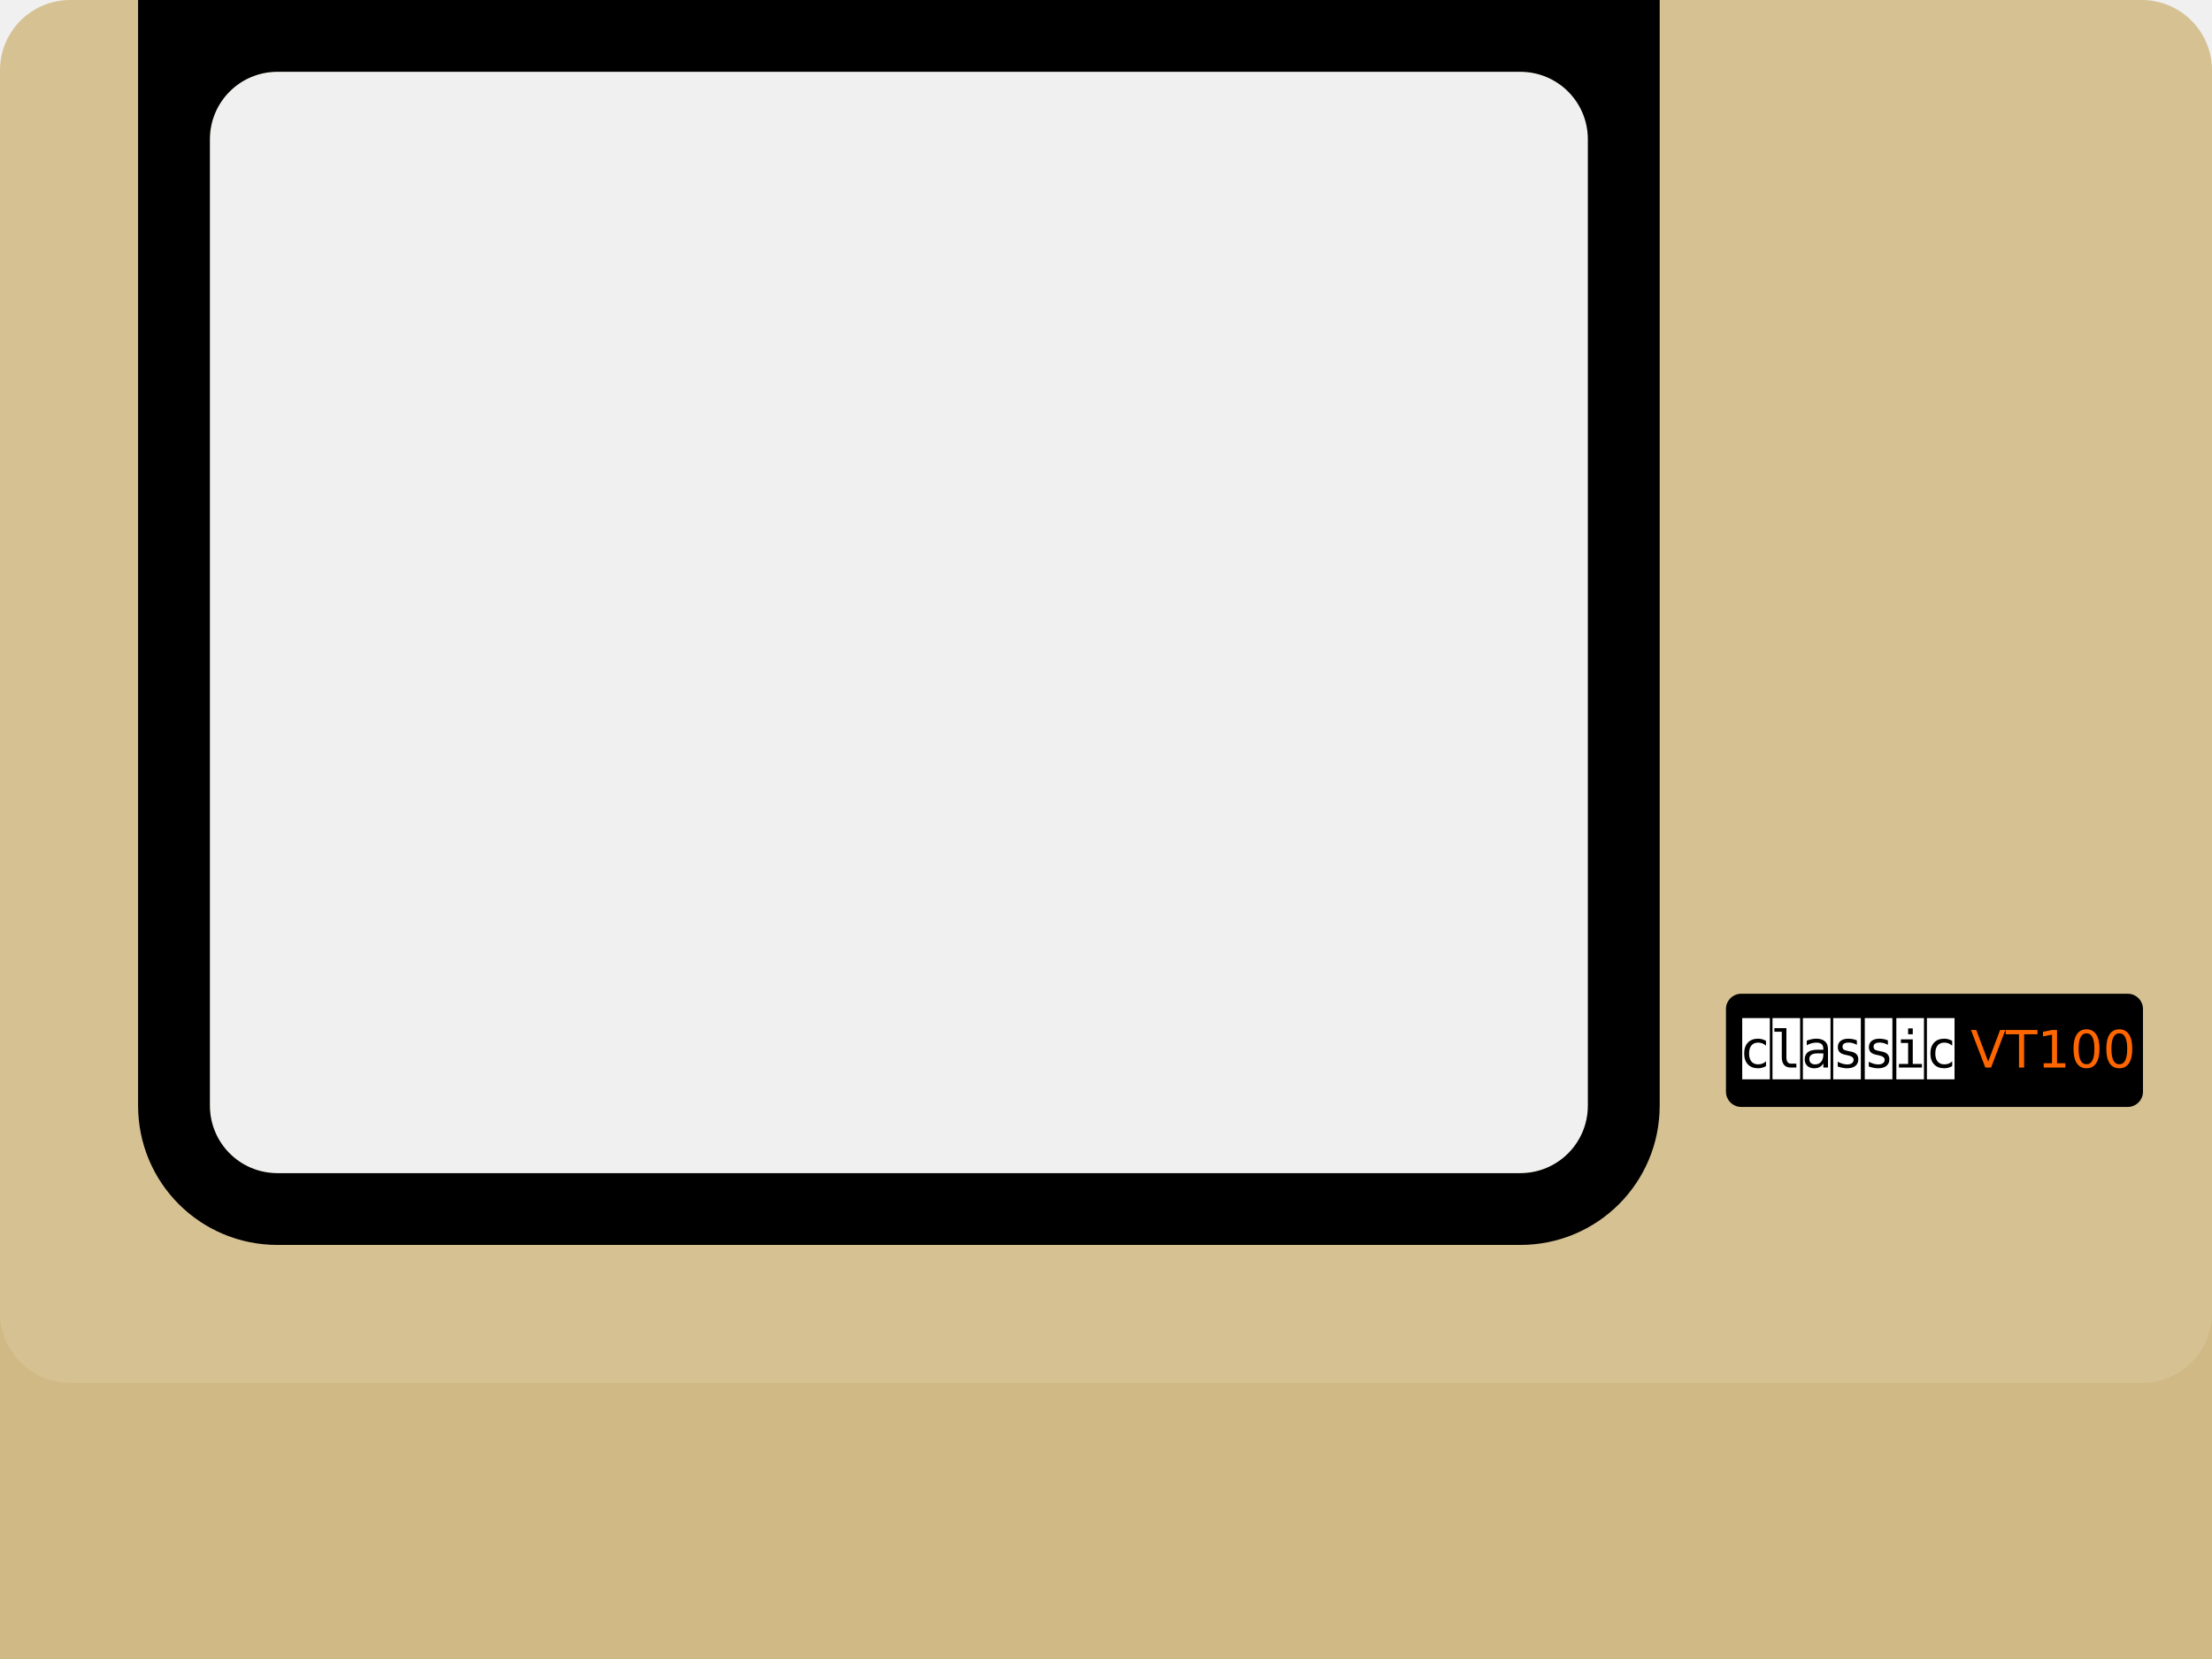
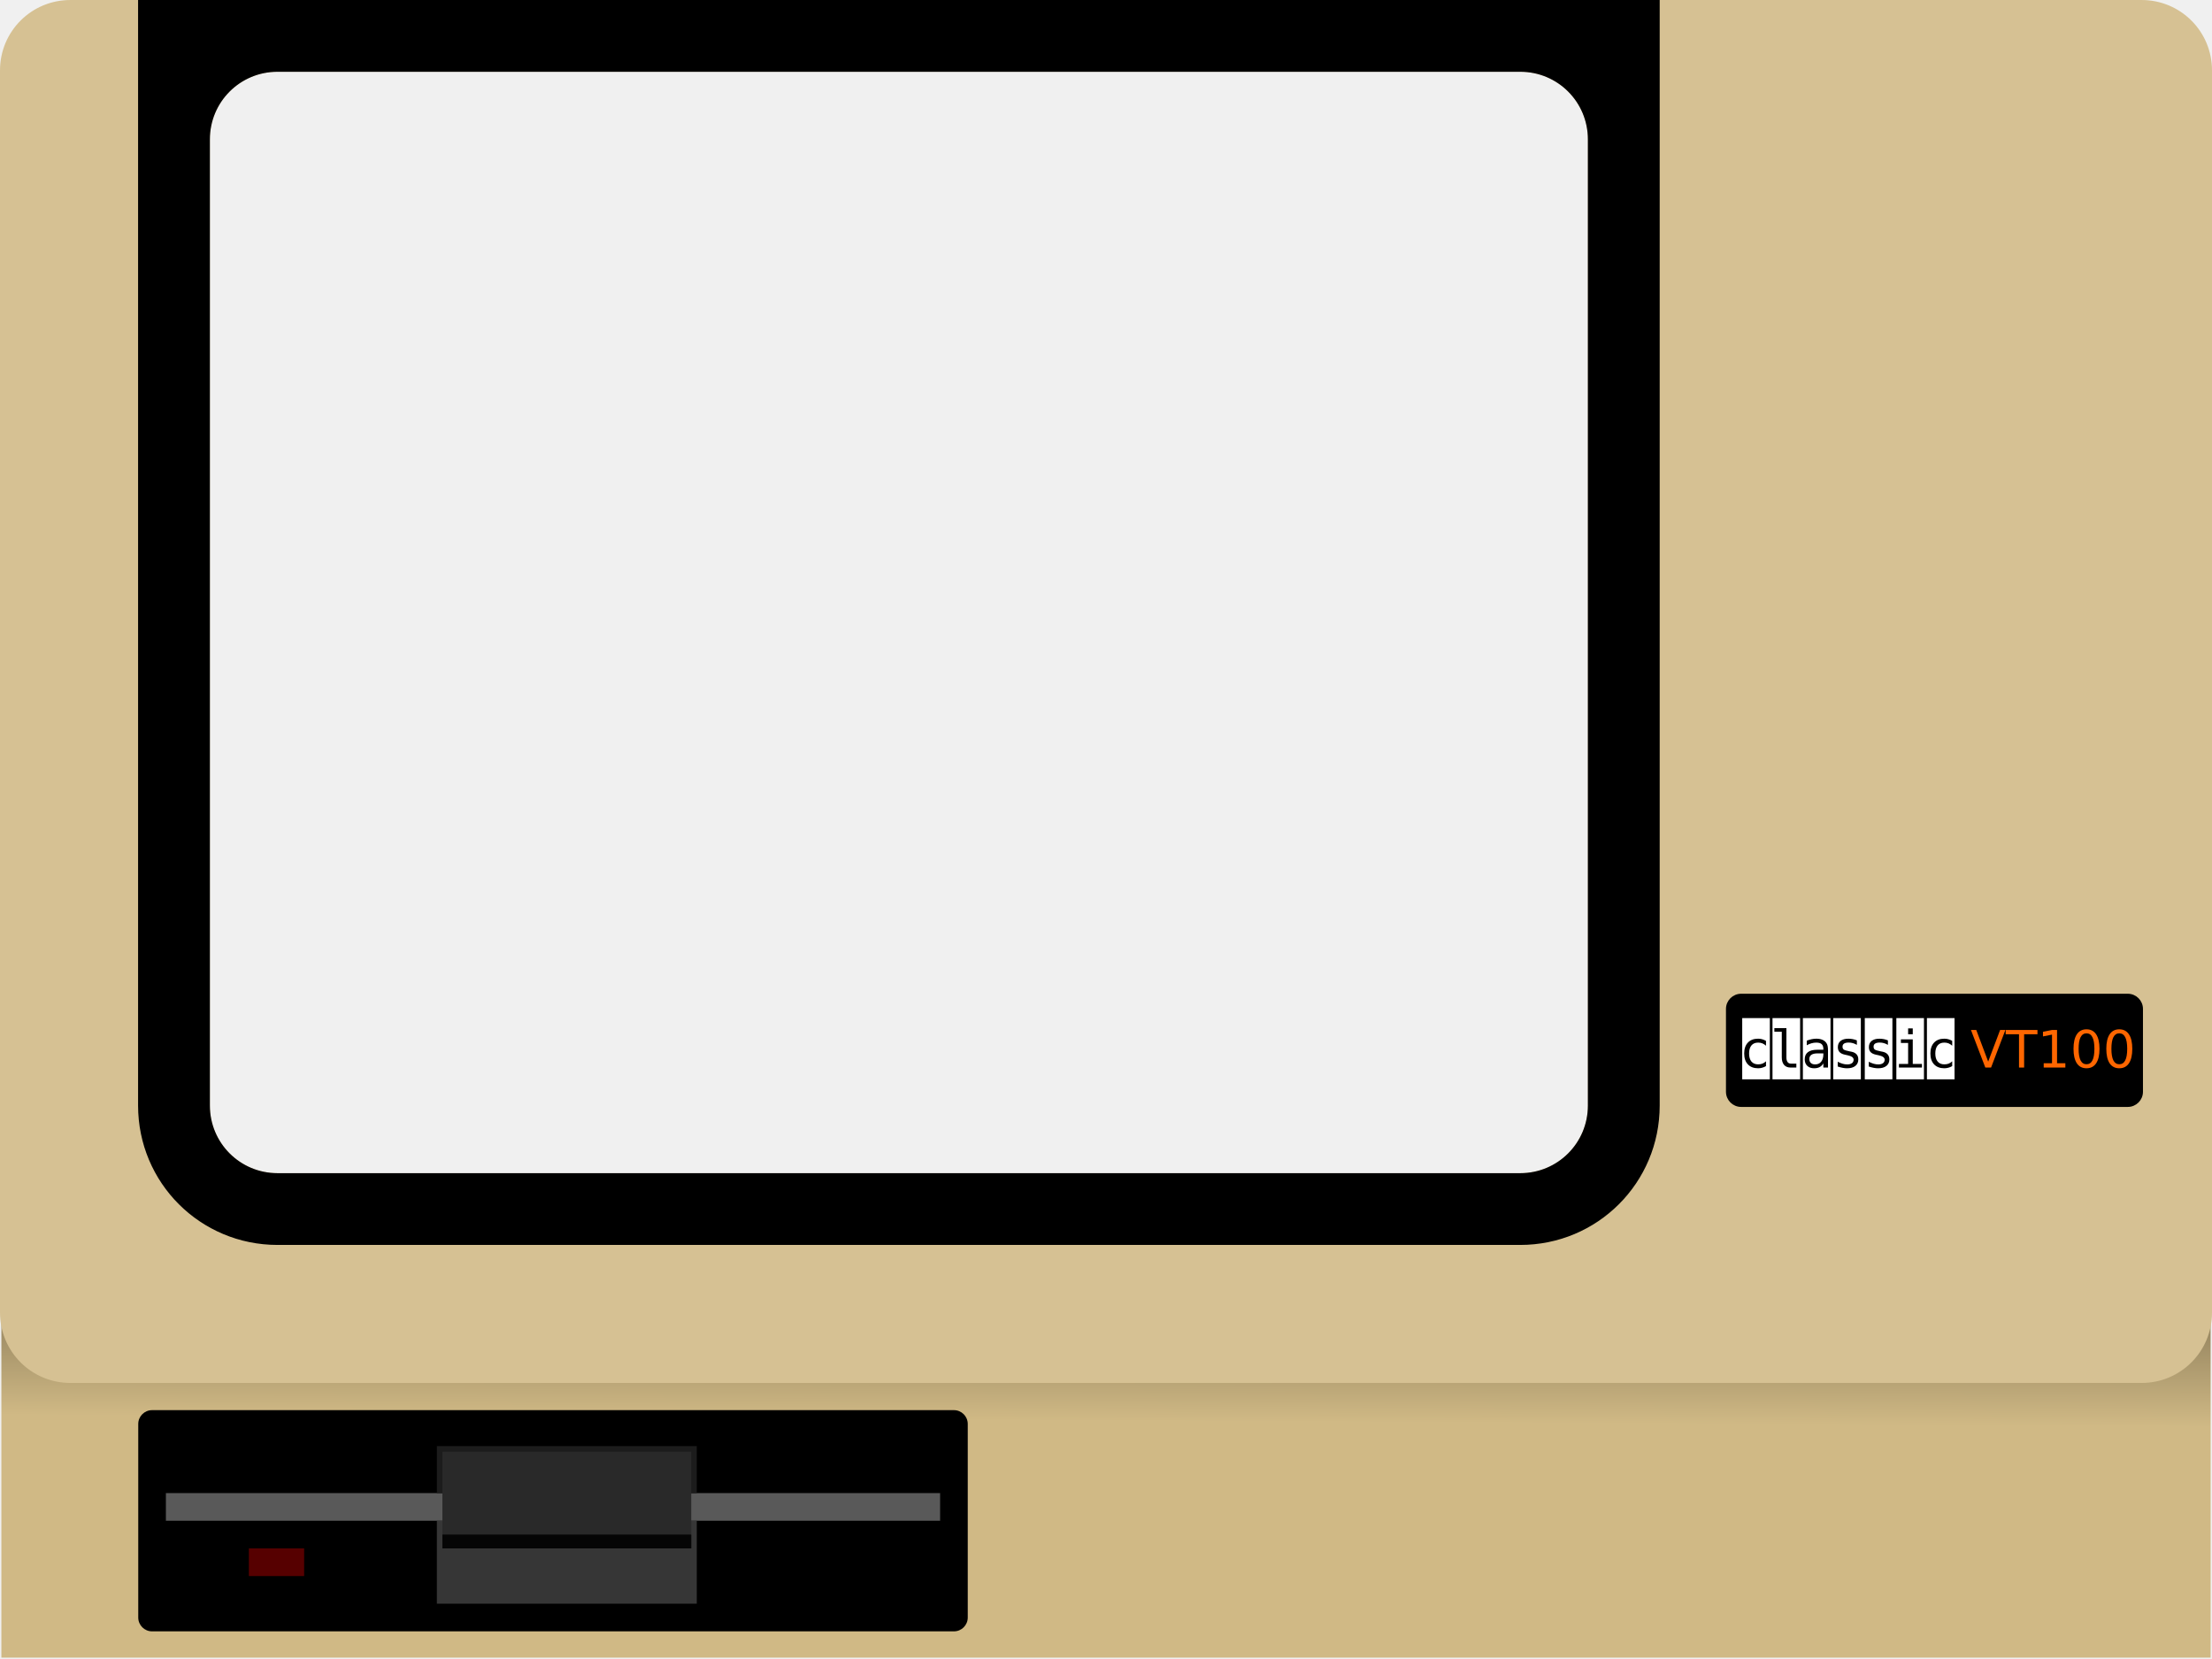
- <svg xmlns="http://www.w3.org/2000/svg" id="terminal" version="1.1" viewBox="0 0 800 600" height="600" width="800">
-   <defs id="defs2" />
-   <g transform="matrix(3.774812,0,0,3.773236,0,-520.6512)" id="layer1" style="display:inline">
-     <rect y="257.18" x="0.132" height="39.688" width="211.667" id="rect4569" style="fill:#d0b985;fill-opacity:1;stroke:#d0b985;stroke-width:0.265;stroke-opacity:1" />
-     <path id="rect16" transform="matrix(0.2645833,0,0,0.2645833,0,138.25)" d="m 25.5,-0.5 c -13.85,0 -25,11.15 -25,25 v 450 c 0,13.85 11.15,25 25,25 h 750 c 13.85,0 25,-11.15 25,-25 v -450 c 0,-13.85 -11.15,-25 -25,-25 z m 75,25 h 450 c 13.85,0 25,11.15 25,25 v 350 c 0,13.85 -11.15,25 -25,25 h -450 c -13.85,0 -25,-11.15 -25,-25 v -350 c 0,-13.85 11.15,-25 25,-25 z" style="fill:#d6c193;fill-opacity:1;stroke:#d6c193;stroke-width:0.999;stroke-opacity:1" />
-     <path id="rect4544" transform="matrix(0.2645833,0,0,0.2645833,0,138.25)" d="m 50.5,-0.5 v 400 c 0,27.7 22.3,50 50,50 h 450 c 27.7,0 50,-22.3 50,-50 v -400 z m 50,25 h 450 c 13.85,0 25,11.15 25,25 v 350 c 0,13.85 -11.15,25 -25,25 h -450 c -13.85,0 -25,-11.15 -25,-25 v -350 c 0,-13.85 11.15,-25 25,-25 z" style="fill:#000000;fill-opacity:1;stroke:#000000;stroke-width:1;stroke-opacity:1" />
-     <rect ry="1.323" y="233.368" x="165.497" height="10.583" width="39.688" id="rect4783" style="fill:#000000;fill-opacity:1;stroke:#000000;stroke-width:0.265;stroke-opacity:1" />
-     <rect y="235.702" x="167.054" height="5.604" width="2.381" id="rect845" style="fill:#ffffff;fill-opacity:1;stroke:#ffffff;stroke-width:0.265;stroke-opacity:1" />
-     <rect y="235.702" x="184.75" height="5.604" width="2.381" id="rect845-1" style="fill:#ffffff;fill-opacity:1;stroke:#ffffff;stroke-width:0.265;stroke-opacity:1" />
-     <rect y="235.702" x="181.821" height="5.604" width="2.381" id="rect845-7" style="fill:#ffffff;fill-opacity:1;stroke:#ffffff;stroke-width:0.265;stroke-opacity:1" />
-     <rect y="235.702" x="178.797" height="5.604" width="2.381" id="rect845-8" style="fill:#ffffff;fill-opacity:1;stroke:#ffffff;stroke-width:0.265;stroke-opacity:1" />
-     <rect y="235.702" x="175.773" height="5.604" width="2.381" id="rect845-4" style="fill:#ffffff;fill-opacity:1;stroke:#ffffff;stroke-width:0.265;stroke-opacity:1" />
-     <rect y="235.702" x="172.867" height="5.604" width="2.381" id="rect845-0" style="fill:#ffffff;fill-opacity:1;stroke:#ffffff;stroke-width:0.265;stroke-opacity:1" />
-     <rect y="235.702" x="169.955" height="5.604" width="2.381" id="rect845-5" style="fill:#ffffff;fill-opacity:1;stroke:#ffffff;stroke-width:0.265;stroke-opacity:1" />
-     <g id="text822" style="font-style:normal;font-weight:normal;font-size:10.583px;line-height:1.25;font-family:sans-serif;letter-spacing:0px;word-spacing:0px;fill:#000000;fill-opacity:1;stroke:none;stroke-width:0.265" aria-label="classic">
-       <path id="path827" style="font-style:normal;font-variant:normal;font-weight:normal;font-stretch:normal;font-size:4.939px;font-family:monospace;-inkscape-font-specification:monospace;fill:#000000;stroke-width:0.265" d="m 169.199,240.172 q -0.178,0.104 -0.369,0.154 -0.188,0.053 -0.386,0.053 -0.627,0 -0.982,-0.376 -0.352,-0.376 -0.352,-1.042 0,-0.666 0.352,-1.042 0.354,-0.376 0.982,-0.376 0.195,0 0.381,0.051 0.186,0.051 0.374,0.157 v 0.465 q -0.176,-0.157 -0.354,-0.227 -0.176,-0.07 -0.4,-0.07 -0.417,0 -0.641,0.27 -0.224,0.27 -0.224,0.772 0,0.499 0.224,0.772 0.227,0.27 0.641,0.27 0.232,0 0.415,-0.07 0.183,-0.072 0.34,-0.222 z" />
-       <path id="path829" style="font-style:normal;font-variant:normal;font-weight:normal;font-stretch:normal;font-size:4.939px;font-family:monospace;-inkscape-font-specification:monospace;fill:#000000;stroke-width:0.265" d="m 171.155,239.33 q 0,0.299 0.109,0.451 0.111,0.152 0.326,0.152 h 0.518 v 0.376 h -0.562 q -0.398,0 -0.617,-0.256 -0.217,-0.256 -0.217,-0.723 v -2.453 h -0.711 v -0.347 h 1.155 z" />
-       <path id="path831" style="font-style:normal;font-variant:normal;font-weight:normal;font-stretch:normal;font-size:4.939px;font-family:monospace;-inkscape-font-specification:monospace;fill:#000000;stroke-width:0.265" d="m 174.28,238.952 h -0.147 q -0.388,0 -0.586,0.137 -0.195,0.135 -0.195,0.405 0,0.244 0.147,0.379 0.147,0.135 0.408,0.135 0.367,0 0.576,-0.253 0.21,-0.256 0.212,-0.704 v -0.099 z m 0.861,-0.183 v 1.541 h -0.446 v -0.4 q -0.142,0.241 -0.359,0.357 -0.215,0.113 -0.523,0.113 -0.412,0 -0.658,-0.232 -0.246,-0.234 -0.246,-0.625 0,-0.451 0.301,-0.685 0.304,-0.234 0.89,-0.234 h 0.596 v -0.07 q -0.002,-0.323 -0.164,-0.468 -0.162,-0.147 -0.516,-0.147 -0.227,0 -0.458,0.065 -0.232,0.065 -0.451,0.191 v -0.444 q 0.246,-0.094 0.47,-0.14 0.227,-0.048 0.439,-0.048 0.335,0 0.572,0.099 0.239,0.099 0.386,0.297 0.092,0.121 0.13,0.299 0.039,0.176 0.039,0.531 z" />
-       <path id="path833" style="font-style:normal;font-variant:normal;font-weight:normal;font-stretch:normal;font-size:4.939px;font-family:monospace;-inkscape-font-specification:monospace;fill:#000000;stroke-width:0.265" d="m 177.907,237.702 v 0.434 q -0.191,-0.111 -0.383,-0.166 -0.193,-0.056 -0.393,-0.056 -0.301,0 -0.451,0.099 -0.147,0.097 -0.147,0.297 0,0.181 0.111,0.27 0.111,0.089 0.552,0.174 l 0.178,0.034 q 0.33,0.063 0.499,0.251 0.171,0.188 0.171,0.49 0,0.4 -0.285,0.627 -0.285,0.224 -0.791,0.224 -0.2,0 -0.42,-0.043 -0.219,-0.041 -0.475,-0.125 v -0.458 q 0.248,0.128 0.475,0.193 0.227,0.063 0.429,0.063 0.294,0 0.456,-0.118 0.162,-0.121 0.162,-0.335 0,-0.309 -0.591,-0.427 l -0.019,-0.005 -0.166,-0.034 q -0.383,-0.075 -0.559,-0.251 -0.176,-0.178 -0.176,-0.485 0,-0.388 0.263,-0.598 0.263,-0.212 0.75,-0.212 0.217,0 0.417,0.041 0.2,0.039 0.393,0.118 z" />
-       <path id="path835" style="font-style:normal;font-variant:normal;font-weight:normal;font-stretch:normal;font-size:4.939px;font-family:monospace;-inkscape-font-specification:monospace;fill:#000000;stroke-width:0.265" d="m 180.881,237.702 v 0.434 q -0.191,-0.111 -0.383,-0.166 -0.193,-0.056 -0.393,-0.056 -0.301,0 -0.451,0.099 -0.147,0.097 -0.147,0.297 0,0.181 0.111,0.27 0.111,0.089 0.552,0.174 l 0.178,0.034 q 0.33,0.063 0.499,0.251 0.171,0.188 0.171,0.49 0,0.4 -0.285,0.627 -0.285,0.224 -0.791,0.224 -0.2,0 -0.42,-0.043 -0.219,-0.041 -0.475,-0.125 v -0.458 q 0.248,0.128 0.475,0.193 0.227,0.063 0.429,0.063 0.294,0 0.456,-0.118 0.162,-0.121 0.162,-0.335 0,-0.309 -0.591,-0.427 l -0.019,-0.005 -0.166,-0.034 q -0.383,-0.075 -0.559,-0.251 -0.176,-0.178 -0.176,-0.485 0,-0.388 0.263,-0.598 0.263,-0.212 0.75,-0.212 0.217,0 0.417,0.041 0.2,0.039 0.393,0.118 z" />
-       <path id="path837" style="font-style:normal;font-variant:normal;font-weight:normal;font-stretch:normal;font-size:4.939px;font-family:monospace;-inkscape-font-specification:monospace;fill:#000000;stroke-width:0.265" d="m 182.125,237.608 h 1.136 v 2.356 h 0.88 v 0.345 h -2.204 v -0.345 h 0.88 v -2.011 h -0.692 z m 0.692,-1.051 h 0.444 v 0.562 h -0.444 z" />
-       <path id="path839" style="font-style:normal;font-variant:normal;font-weight:normal;font-stretch:normal;font-size:4.939px;font-family:monospace;-inkscape-font-specification:monospace;fill:#000000;stroke-width:0.265" d="m 187.04,240.172 q -0.178,0.104 -0.369,0.154 -0.188,0.053 -0.386,0.053 -0.627,0 -0.982,-0.376 -0.352,-0.376 -0.352,-1.042 0,-0.666 0.352,-1.042 0.354,-0.376 0.982,-0.376 0.195,0 0.381,0.051 0.186,0.051 0.374,0.157 v 0.465 q -0.176,-0.157 -0.354,-0.227 -0.176,-0.07 -0.4,-0.07 -0.417,0 -0.641,0.27 -0.224,0.27 -0.224,0.772 0,0.499 0.224,0.772 0.227,0.27 0.641,0.27 0.232,0 0.415,-0.07 0.183,-0.072 0.34,-0.222 z" />
+ <svg xmlns="http://www.w3.org/2000/svg" xmlns:xlink="http://www.w3.org/1999/xlink" width="800" height="600" viewBox="0 0 800 600" version="1.1" id="terminal">
+   <defs id="defs2">
+     <linearGradient id="linearGradient930">
+       <stop id="stop926" offset="0" style="stop-color:#d0b985;stop-opacity:1;" />
+       <stop id="stop928" offset="1" style="stop-color:#000000;stop-opacity:1" />
+     </linearGradient>
+     <linearGradient gradientUnits="userSpaceOnUse" y2="239.163" x2="105.398" y1="274.184" x1="105.209" id="linearGradient932" xlink:href="#linearGradient930" />
+   </defs>
+   <g style="display:inline" id="layer1" transform="matrix(3.774812,0,0,3.773236,0,-520.6512)">
+     <rect style="fill:url(#linearGradient932);fill-opacity:1;stroke:none;stroke-width:0.265;stroke-opacity:1;stroke-miterlimit:4;stroke-dasharray:none" id="rect4569" width="211.667" height="39.688" x="0.132" y="257.18" />
+     <path style="fill:#d6c193;fill-opacity:1;stroke:#d6c193;stroke-width:0.999;stroke-opacity:1" d="m 25.5,-0.5 c -13.85,0 -25,11.15 -25,25 v 450 c 0,13.85 11.15,25 25,25 h 750 c 13.85,0 25,-11.15 25,-25 v -450 c 0,-13.85 -11.15,-25 -25,-25 z m 75,25 h 450 c 13.85,0 25,11.15 25,25 v 350 c 0,13.85 -11.15,25 -25,25 h -450 c -13.85,0 -25,-11.15 -25,-25 v -350 c 0,-13.85 11.15,-25 25,-25 z" transform="matrix(0.2645833,0,0,0.2645833,0,138.25)" id="rect16" />
+     <path style="fill:#000000;fill-opacity:1;stroke:#000000;stroke-width:1;stroke-opacity:1" d="m 50.5,-0.5 v 400 c 0,27.7 22.3,50 50,50 h 450 c 27.7,0 50,-22.3 50,-50 v -400 z m 50,25 h 450 c 13.85,0 25,11.15 25,25 v 350 c 0,13.85 -11.15,25 -25,25 h -450 c -13.85,0 -25,-11.15 -25,-25 v -350 c 0,-13.85 11.15,-25 25,-25 z" transform="matrix(0.2645833,0,0,0.2645833,0,138.25)" id="rect4544" />
+     <rect style="fill:#000000;fill-opacity:1;stroke:#000000;stroke-width:0.265;stroke-opacity:1" id="rect4783" width="39.688" height="10.583" x="165.497" y="233.368" ry="1.323" />
+     <rect style="fill:#ffffff;fill-opacity:1;stroke:#ffffff;stroke-width:0.265;stroke-opacity:1" id="rect845" width="2.381" height="5.604" x="167.054" y="235.702" />
+     <rect style="fill:#ffffff;fill-opacity:1;stroke:#ffffff;stroke-width:0.265;stroke-opacity:1" id="rect845-1" width="2.381" height="5.604" x="184.75" y="235.702" />
+     <rect style="fill:#ffffff;fill-opacity:1;stroke:#ffffff;stroke-width:0.265;stroke-opacity:1" id="rect845-7" width="2.381" height="5.604" x="181.821" y="235.702" />
+     <rect style="fill:#ffffff;fill-opacity:1;stroke:#ffffff;stroke-width:0.265;stroke-opacity:1" id="rect845-8" width="2.381" height="5.604" x="178.797" y="235.702" />
+     <rect style="fill:#ffffff;fill-opacity:1;stroke:#ffffff;stroke-width:0.265;stroke-opacity:1" id="rect845-4" width="2.381" height="5.604" x="175.773" y="235.702" />
+     <rect style="fill:#ffffff;fill-opacity:1;stroke:#ffffff;stroke-width:0.265;stroke-opacity:1" id="rect845-0" width="2.381" height="5.604" x="172.867" y="235.702" />
+     <rect style="fill:#ffffff;fill-opacity:1;stroke:#ffffff;stroke-width:0.265;stroke-opacity:1" id="rect845-5" width="2.381" height="5.604" x="169.955" y="235.702" />
+     <g aria-label="classic" style="font-style:normal;font-weight:normal;font-size:10.583px;line-height:1.25;font-family:sans-serif;letter-spacing:0px;word-spacing:0px;fill:#000000;fill-opacity:1;stroke:none;stroke-width:0.265" id="text822">
+       <path d="m 169.199,240.172 q -0.178,0.104 -0.369,0.154 -0.188,0.053 -0.386,0.053 -0.627,0 -0.982,-0.376 -0.352,-0.376 -0.352,-1.042 0,-0.666 0.352,-1.042 0.354,-0.376 0.982,-0.376 0.195,0 0.381,0.051 0.186,0.051 0.374,0.157 v 0.465 q -0.176,-0.157 -0.354,-0.227 -0.176,-0.07 -0.4,-0.07 -0.417,0 -0.641,0.27 -0.224,0.27 -0.224,0.772 0,0.499 0.224,0.772 0.227,0.27 0.641,0.27 0.232,0 0.415,-0.07 0.183,-0.072 0.34,-0.222 z" style="font-style:normal;font-variant:normal;font-weight:normal;font-stretch:normal;font-size:4.939px;font-family:monospace;-inkscape-font-specification:monospace;fill:#000000;stroke-width:0.265" id="path827" />
+       <path d="m 171.155,239.33 q 0,0.299 0.109,0.451 0.111,0.152 0.326,0.152 h 0.518 v 0.376 h -0.562 q -0.398,0 -0.617,-0.256 -0.217,-0.256 -0.217,-0.723 v -2.453 h -0.711 v -0.347 h 1.155 z" style="font-style:normal;font-variant:normal;font-weight:normal;font-stretch:normal;font-size:4.939px;font-family:monospace;-inkscape-font-specification:monospace;fill:#000000;stroke-width:0.265" id="path829" />
+       <path d="m 174.28,238.952 h -0.147 q -0.388,0 -0.586,0.137 -0.195,0.135 -0.195,0.405 0,0.244 0.147,0.379 0.147,0.135 0.408,0.135 0.367,0 0.576,-0.253 0.21,-0.256 0.212,-0.704 v -0.099 z m 0.861,-0.183 v 1.541 h -0.446 v -0.4 q -0.142,0.241 -0.359,0.357 -0.215,0.113 -0.523,0.113 -0.412,0 -0.658,-0.232 -0.246,-0.234 -0.246,-0.625 0,-0.451 0.301,-0.685 0.304,-0.234 0.89,-0.234 h 0.596 v -0.07 q -0.002,-0.323 -0.164,-0.468 -0.162,-0.147 -0.516,-0.147 -0.227,0 -0.458,0.065 -0.232,0.065 -0.451,0.191 v -0.444 q 0.246,-0.094 0.47,-0.14 0.227,-0.048 0.439,-0.048 0.335,0 0.572,0.099 0.239,0.099 0.386,0.297 0.092,0.121 0.13,0.299 0.039,0.176 0.039,0.531 z" style="font-style:normal;font-variant:normal;font-weight:normal;font-stretch:normal;font-size:4.939px;font-family:monospace;-inkscape-font-specification:monospace;fill:#000000;stroke-width:0.265" id="path831" />
+       <path d="m 177.907,237.702 v 0.434 q -0.191,-0.111 -0.383,-0.166 -0.193,-0.056 -0.393,-0.056 -0.301,0 -0.451,0.099 -0.147,0.097 -0.147,0.297 0,0.181 0.111,0.27 0.111,0.089 0.552,0.174 l 0.178,0.034 q 0.33,0.063 0.499,0.251 0.171,0.188 0.171,0.49 0,0.4 -0.285,0.627 -0.285,0.224 -0.791,0.224 -0.2,0 -0.42,-0.043 -0.219,-0.041 -0.475,-0.125 v -0.458 q 0.248,0.128 0.475,0.193 0.227,0.063 0.429,0.063 0.294,0 0.456,-0.118 0.162,-0.121 0.162,-0.335 0,-0.309 -0.591,-0.427 l -0.019,-0.005 -0.166,-0.034 q -0.383,-0.075 -0.559,-0.251 -0.176,-0.178 -0.176,-0.485 0,-0.388 0.263,-0.598 0.263,-0.212 0.75,-0.212 0.217,0 0.417,0.041 0.2,0.039 0.393,0.118 z" style="font-style:normal;font-variant:normal;font-weight:normal;font-stretch:normal;font-size:4.939px;font-family:monospace;-inkscape-font-specification:monospace;fill:#000000;stroke-width:0.265" id="path833" />
+       <path d="m 180.881,237.702 v 0.434 q -0.191,-0.111 -0.383,-0.166 -0.193,-0.056 -0.393,-0.056 -0.301,0 -0.451,0.099 -0.147,0.097 -0.147,0.297 0,0.181 0.111,0.27 0.111,0.089 0.552,0.174 l 0.178,0.034 q 0.33,0.063 0.499,0.251 0.171,0.188 0.171,0.49 0,0.4 -0.285,0.627 -0.285,0.224 -0.791,0.224 -0.2,0 -0.42,-0.043 -0.219,-0.041 -0.475,-0.125 v -0.458 q 0.248,0.128 0.475,0.193 0.227,0.063 0.429,0.063 0.294,0 0.456,-0.118 0.162,-0.121 0.162,-0.335 0,-0.309 -0.591,-0.427 l -0.019,-0.005 -0.166,-0.034 q -0.383,-0.075 -0.559,-0.251 -0.176,-0.178 -0.176,-0.485 0,-0.388 0.263,-0.598 0.263,-0.212 0.75,-0.212 0.217,0 0.417,0.041 0.2,0.039 0.393,0.118 z" style="font-style:normal;font-variant:normal;font-weight:normal;font-stretch:normal;font-size:4.939px;font-family:monospace;-inkscape-font-specification:monospace;fill:#000000;stroke-width:0.265" id="path835" />
+       <path d="m 182.125,237.608 h 1.136 v 2.356 h 0.88 v 0.345 h -2.204 v -0.345 h 0.88 v -2.011 h -0.692 z m 0.692,-1.051 h 0.444 v 0.562 h -0.444 z" style="font-style:normal;font-variant:normal;font-weight:normal;font-stretch:normal;font-size:4.939px;font-family:monospace;-inkscape-font-specification:monospace;fill:#000000;stroke-width:0.265" id="path837" />
+       <path d="m 187.04,240.172 q -0.178,0.104 -0.369,0.154 -0.188,0.053 -0.386,0.053 -0.627,0 -0.982,-0.376 -0.352,-0.376 -0.352,-1.042 0,-0.666 0.352,-1.042 0.354,-0.376 0.982,-0.376 0.195,0 0.381,0.051 0.186,0.051 0.374,0.157 v 0.465 q -0.176,-0.157 -0.354,-0.227 -0.176,-0.07 -0.4,-0.07 -0.417,0 -0.641,0.27 -0.224,0.27 -0.224,0.772 0,0.499 0.224,0.772 0.227,0.27 0.641,0.27 0.232,0 0.415,-0.07 0.183,-0.072 0.34,-0.222 z" style="font-style:normal;font-variant:normal;font-weight:normal;font-stretch:normal;font-size:4.939px;font-family:monospace;-inkscape-font-specification:monospace;fill:#000000;stroke-width:0.265" id="path839" />
    </g>
-     <g id="text826" style="font-style:normal;font-weight:normal;font-size:10.583px;line-height:1.25;font-family:sans-serif;letter-spacing:0px;word-spacing:0px;fill:#ff6600;fill-opacity:1;stroke:none;stroke-width:0.265" aria-label="VT100">
-       <path id="path842" style="font-size:4.939px;fill:#ff6600;stroke-width:0.265" d="m 190.212,240.309 -1.375,-3.6 h 0.509 l 1.141,3.031 1.143,-3.031 h 0.506 l -1.372,3.6 z" />
-       <path id="path844" style="font-size:4.939px;fill:#ff6600;stroke-width:0.265" d="m 192.163,236.709 h 3.046 v 0.41 h -1.278 v 3.191 h -0.49 v -3.191 h -1.278 z" />
-       <path id="path846" style="font-size:4.939px;fill:#ff6600;stroke-width:0.265" d="m 195.807,239.899 h 0.796 v -2.747 l -0.866,0.174 v -0.444 l 0.861,-0.174 h 0.487 v 3.191 h 0.796 v 0.41 h -2.074 z" />
-       <path id="path848" style="font-size:4.939px;fill:#ff6600;stroke-width:0.265" d="m 199.907,237.03 q -0.376,0 -0.567,0.371 -0.188,0.369 -0.188,1.112 0,0.74 0.188,1.112 0.191,0.369 0.567,0.369 0.379,0 0.567,-0.369 0.191,-0.371 0.191,-1.112 0,-0.743 -0.191,-1.112 -0.188,-0.371 -0.567,-0.371 z m 0,-0.386 q 0.605,0 0.924,0.48 0.321,0.477 0.321,1.389 0,0.909 -0.321,1.389 -0.318,0.477 -0.924,0.477 -0.605,0 -0.926,-0.477 -0.318,-0.48 -0.318,-1.389 0,-0.912 0.318,-1.389 0.321,-0.48 0.926,-0.48 z" />
-       <path id="path850" style="font-size:4.939px;fill:#ff6600;stroke-width:0.265" d="m 203.049,237.03 q -0.376,0 -0.567,0.371 -0.188,0.369 -0.188,1.112 0,0.74 0.188,1.112 0.191,0.369 0.567,0.369 0.379,0 0.567,-0.369 0.191,-0.371 0.191,-1.112 0,-0.743 -0.191,-1.112 -0.188,-0.371 -0.567,-0.371 z m 0,-0.386 q 0.605,0 0.924,0.48 0.321,0.477 0.321,1.389 0,0.909 -0.321,1.389 -0.318,0.477 -0.924,0.477 -0.605,0 -0.926,-0.477 -0.318,-0.48 -0.318,-1.389 0,-0.912 0.318,-1.389 0.321,-0.48 0.926,-0.48 z" />
+     <g aria-label="VT100" style="font-style:normal;font-weight:normal;font-size:10.583px;line-height:1.25;font-family:sans-serif;letter-spacing:0px;word-spacing:0px;fill:#ff6600;fill-opacity:1;stroke:none;stroke-width:0.265" id="text826">
+       <path d="m 190.212,240.309 -1.375,-3.6 h 0.509 l 1.141,3.031 1.143,-3.031 h 0.506 l -1.372,3.6 z" style="font-size:4.939px;fill:#ff6600;stroke-width:0.265" id="path842" />
+       <path d="m 192.163,236.709 h 3.046 v 0.41 h -1.278 v 3.191 h -0.49 v -3.191 h -1.278 z" style="font-size:4.939px;fill:#ff6600;stroke-width:0.265" id="path844" />
+       <path d="m 195.807,239.899 h 0.796 v -2.747 l -0.866,0.174 v -0.444 l 0.861,-0.174 h 0.487 v 3.191 h 0.796 v 0.41 h -2.074 z" style="font-size:4.939px;fill:#ff6600;stroke-width:0.265" id="path846" />
+       <path d="m 199.907,237.03 q -0.376,0 -0.567,0.371 -0.188,0.369 -0.188,1.112 0,0.74 0.188,1.112 0.191,0.369 0.567,0.369 0.379,0 0.567,-0.369 0.191,-0.371 0.191,-1.112 0,-0.743 -0.191,-1.112 -0.188,-0.371 -0.567,-0.371 z m 0,-0.386 q 0.605,0 0.924,0.48 0.321,0.477 0.321,1.389 0,0.909 -0.321,1.389 -0.318,0.477 -0.924,0.477 -0.605,0 -0.926,-0.477 -0.318,-0.48 -0.318,-1.389 0,-0.912 0.318,-1.389 0.321,-0.48 0.926,-0.48 z" style="font-size:4.939px;fill:#ff6600;stroke-width:0.265" id="path848" />
+       <path d="m 203.049,237.03 q -0.376,0 -0.567,0.371 -0.188,0.369 -0.188,1.112 0,0.74 0.188,1.112 0.191,0.369 0.567,0.369 0.379,0 0.567,-0.369 0.191,-0.371 0.191,-1.112 0,-0.743 -0.191,-1.112 -0.188,-0.371 -0.567,-0.371 z m 0,-0.386 q 0.605,0 0.924,0.48 0.321,0.477 0.321,1.389 0,0.909 -0.321,1.389 -0.318,0.477 -0.924,0.477 -0.605,0 -0.926,-0.477 -0.318,-0.48 -0.318,-1.389 0,-0.912 0.318,-1.389 0.321,-0.48 0.926,-0.48 z" style="font-size:4.939px;fill:#ff6600;stroke-width:0.265" id="path850" />
    </g>
  </g>
+   <rect ry="5" y="510" x="50" height="80" width="300" id="rect838" style="fill:#000000;fill-opacity:1;stroke:none;stroke-opacity:1" />
+   <rect y="540" x="60" height="10" width="280" id="rect840" style="fill:#595959;fill-opacity:1;stroke:none;stroke-opacity:1" />
+   <rect y="550" x="158" height="30" width="94" id="rect842" style="fill:#363636;fill-opacity:1;stroke:none;stroke-opacity:1" />
+   <rect y="523" x="158" height="17" width="94" id="rect850" style="fill:#1c1c1c;fill-opacity:1;stroke:none;stroke-opacity:1" />
+   <rect y="525" x="160" height="35" width="90" id="rect844" style="fill:#292929;fill-opacity:1;stroke:none;stroke-opacity:1" />
+   <rect y="555" x="160" height="5" width="90" id="rect846" style="fill:#050505;fill-opacity:1;stroke:none;stroke-opacity:1" />
+   <rect y="560" x="90" height="10" width="20" id="rect852" style="fill:#560000;fill-opacity:1;stroke:none;stroke-opacity:1" />
</svg>
